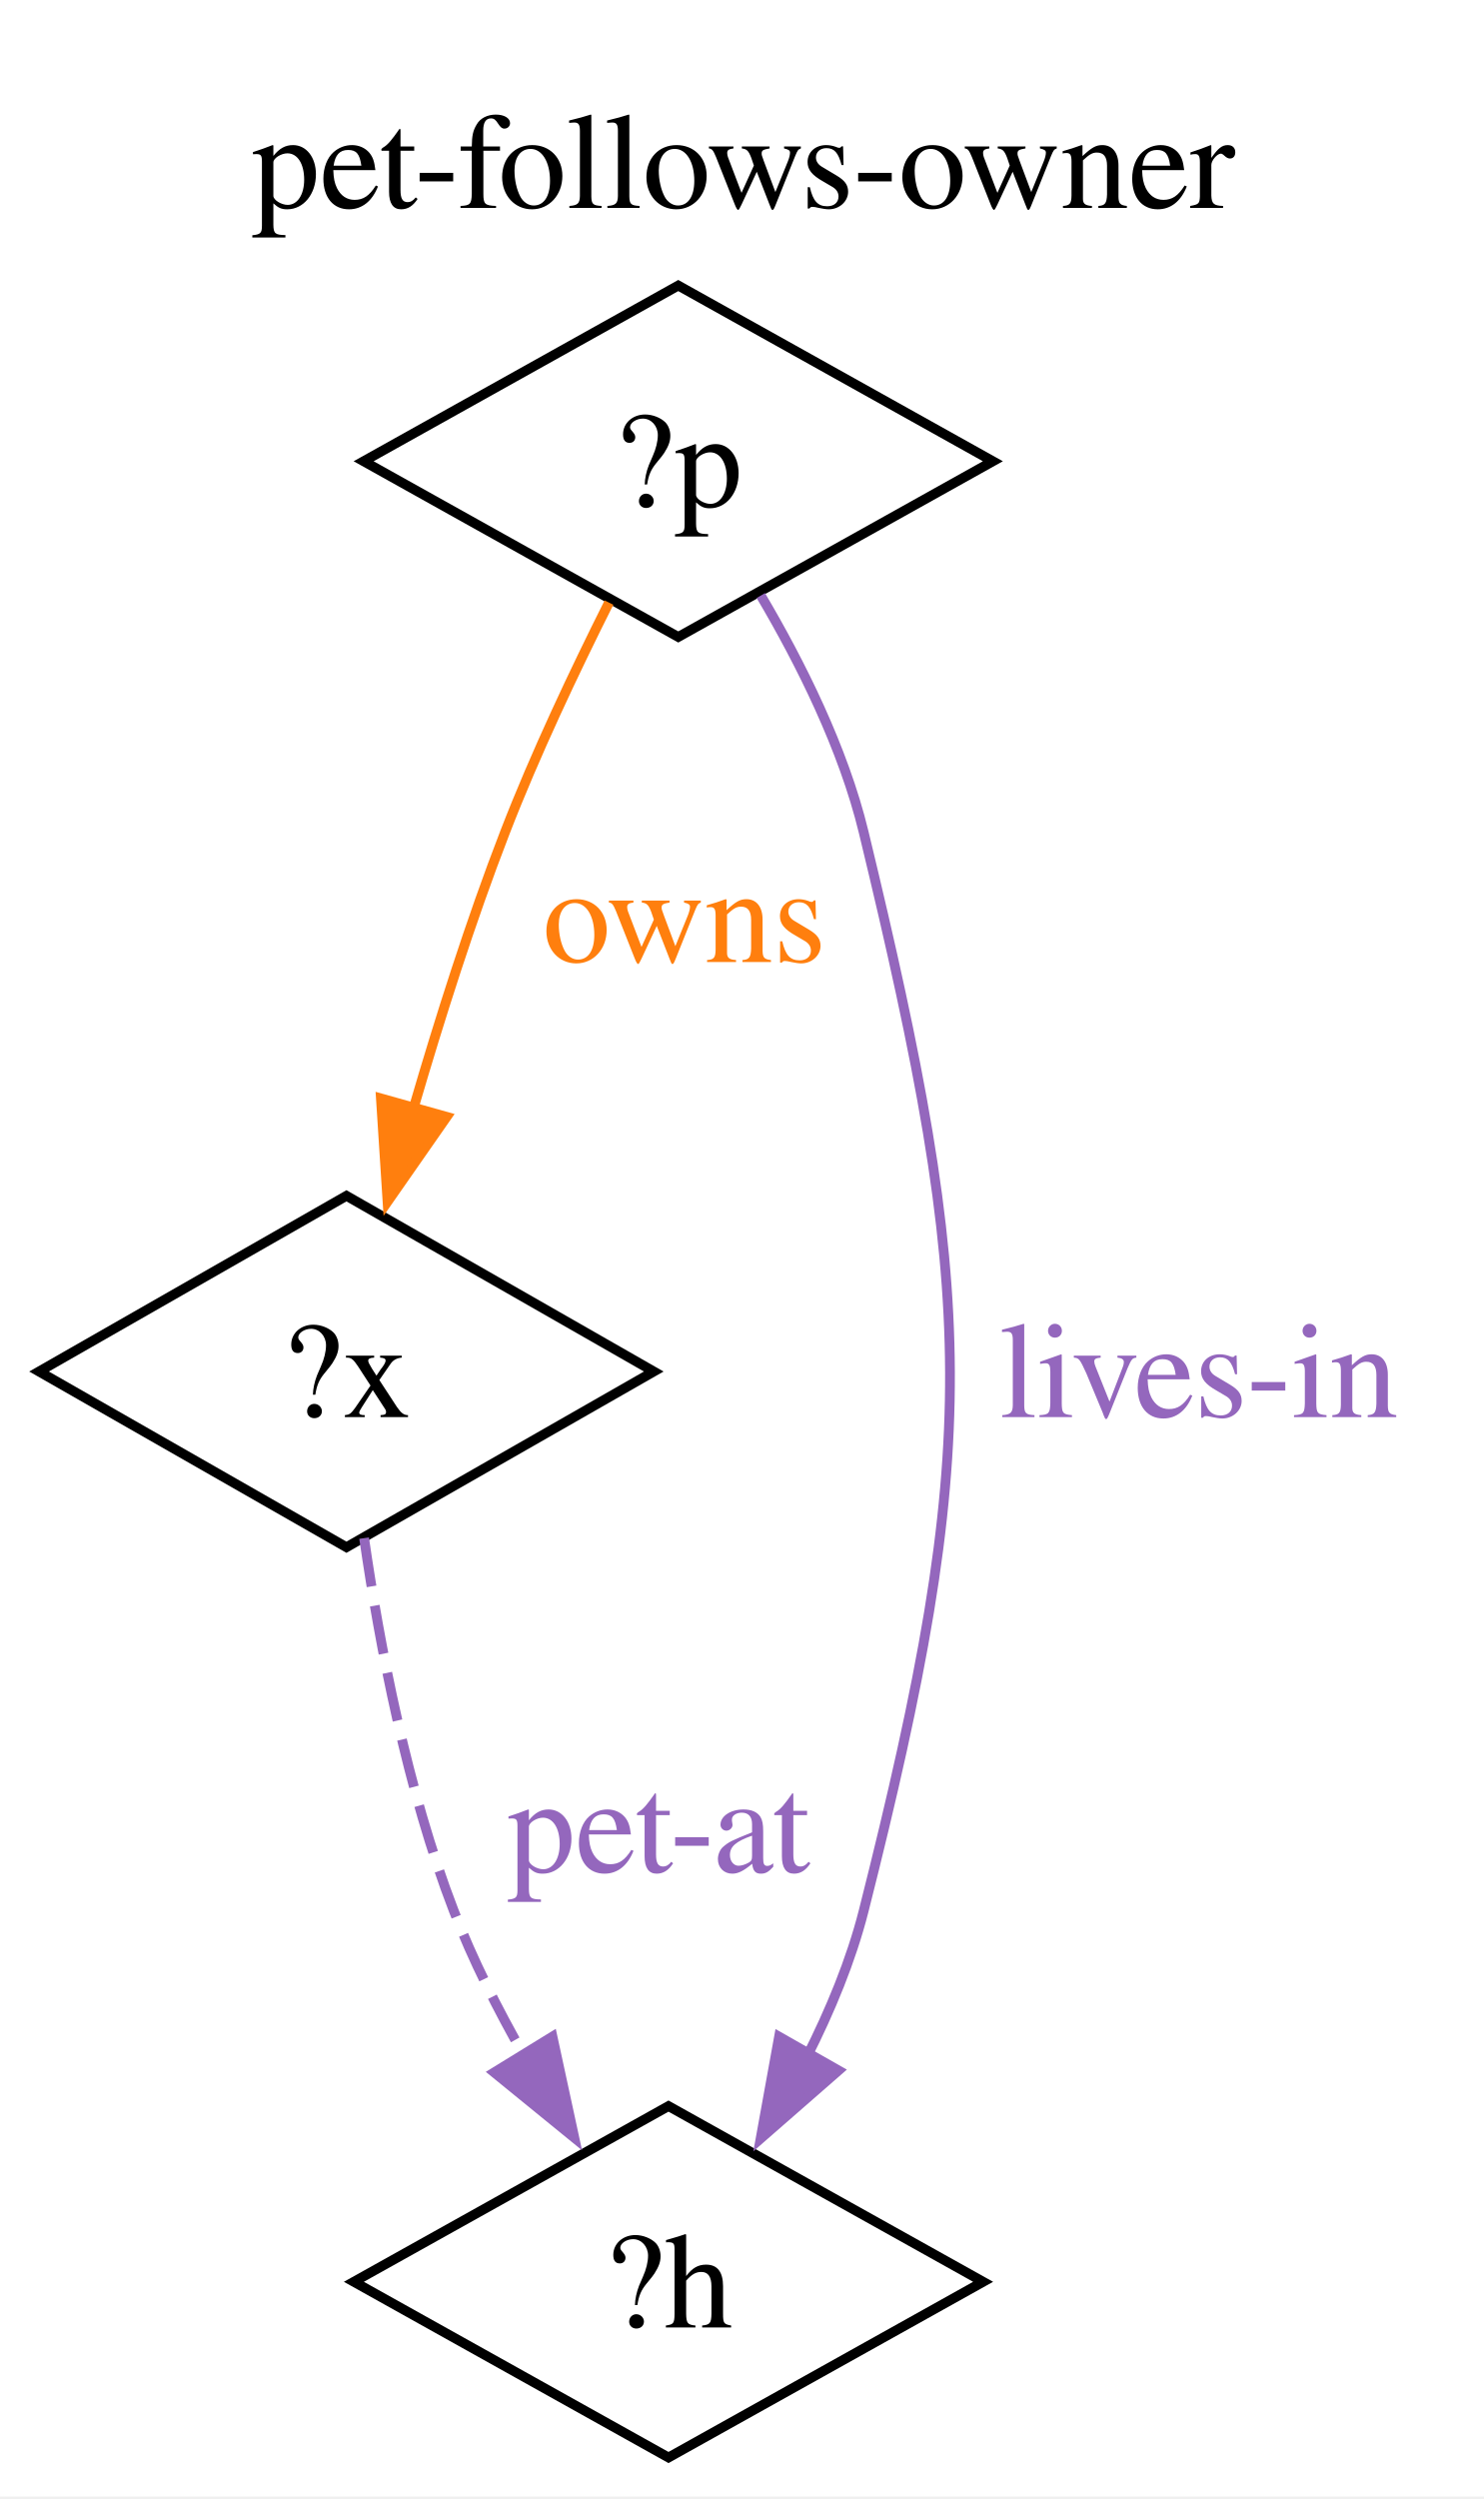
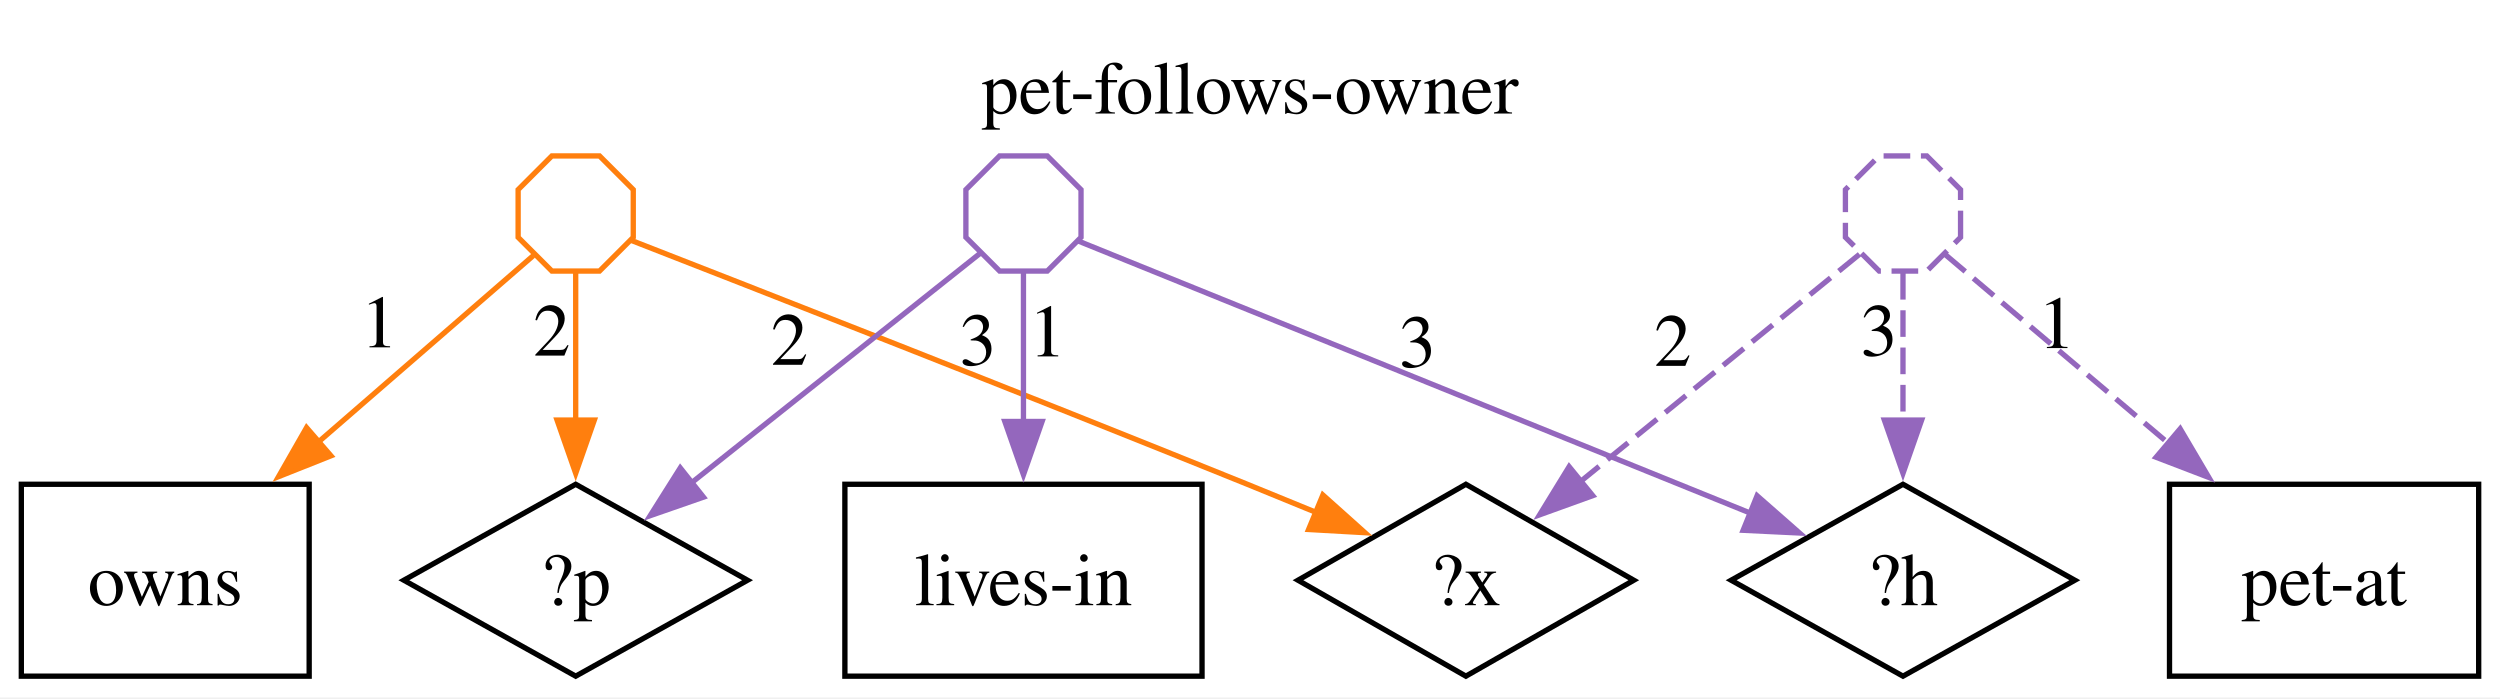
- <svg xmlns="http://www.w3.org/2000/svg" width="152pt" height="256pt" viewBox="0.00 0.00 152.00 256.00">
-   <g id="graph0" class="graph" transform="scale(1 1) rotate(0) translate(4 251.75)">
-     <polygon fill="white" stroke="none" points="-4,4 -4,-251.75 148.34,-251.75 148.34,4 -4,4" />
-     <text xml:space="preserve" text-anchor="middle" x="72.17" y="-230.45" font-family="Times,serif" font-size="14.00">pet-follows-owner</text>
+ <svg xmlns="http://www.w3.org/2000/svg" width="469pt" height="131pt" viewBox="0.00 0.00 469.00 131.00">
+   <g id="graph0" class="graph" transform="scale(1 1) rotate(0) translate(4 126.85)">
+     <polygon fill="white" stroke="none" points="-4,4 -4,-126.85 465,-126.85 465,4 -4,4" />
+     <text xml:space="preserve" text-anchor="middle" x="230.5" y="-105.55" font-family="Times,serif" font-size="14.00">pet-follows-owner</text>
    <g id="node1" class="node">
-       <polygon fill="none" stroke="black" points="65.5,-222.5 33.26,-204.5 65.5,-186.5 97.74,-204.5 65.5,-222.5" />
-       <text xml:space="preserve" text-anchor="middle" x="65.5" y="-199.82" font-family="Times,serif" font-size="14.00">?p</text>
+       <polygon fill="none" stroke="black" points="54,-36 0,-36 0,0 54,0 54,-36" />
+       <text xml:space="preserve" text-anchor="middle" x="27" y="-13.32" font-family="Times,serif" font-size="14.00">owns</text>
    </g>
    <g id="node2" class="node">
-       <polygon fill="none" stroke="black" points="31.5,-129.25 0,-111.25 31.5,-93.25 62.99,-111.25 31.5,-129.25" />
-       <text xml:space="preserve" text-anchor="middle" x="31.5" y="-106.58" font-family="Times,serif" font-size="14.00">?x</text>
+       <polygon fill="none" stroke="black" points="104,-36 71.76,-18 104,0 136.24,-18 104,-36" />
+       <text xml:space="preserve" text-anchor="middle" x="104" y="-13.32" font-family="Times,serif" font-size="14.00">?p</text>
+     </g>
+     <g id="node3" class="node">
+       <polygon fill="none" stroke="black" points="271,-36 239.5,-18 271,0 302.5,-18 271,-36" />
+       <text xml:space="preserve" text-anchor="middle" x="271" y="-13.32" font-family="Times,serif" font-size="14.00">?x</text>
+     </g>
+     <g id="node4" class="node">
+       <polygon fill="none" stroke="black" points="221.5,-36 154.5,-36 154.5,0 221.5,0 221.5,-36" />
+       <text xml:space="preserve" text-anchor="middle" x="188" y="-13.32" font-family="Times,serif" font-size="14.00">lives-in</text>
+     </g>
+     <g id="node5" class="node">
+       <polygon fill="none" stroke="black" points="353,-36 320.76,-18 353,0 385.24,-18 353,-36" />
+       <text xml:space="preserve" text-anchor="middle" x="353" y="-13.32" font-family="Times,serif" font-size="14.00">?h</text>
+     </g>
+     <g id="node6" class="node">
+       <polygon fill="none" stroke="black" points="461,-36 403,-36 403,0 461,0 461,-36" />
+       <text xml:space="preserve" text-anchor="middle" x="432" y="-13.32" font-family="Times,serif" font-size="14.00">pet-at</text>
+     </g>
+     <g id="node7" class="node">
+       <polygon fill="none" stroke="#ff7f0e" points="114.8,-82.33 114.8,-91.27 108.47,-97.6 99.53,-97.6 93.2,-91.27 93.2,-82.33 99.53,-76 108.47,-76 114.8,-82.33" />
    </g>
    <g id="edge1" class="edge">
-       <path fill="none" stroke="#ff7f0e" d="M58.4,-190.02C54.93,-183.1 50.83,-174.47 47.75,-166.5 44.24,-157.45 41.03,-147.31 38.39,-138.27" />
-       <polygon fill="#ff7f0e" stroke="#ff7f0e" points="41.77,-137.34 35.71,-128.65 35.03,-139.23 41.77,-137.34" />
-       <text xml:space="preserve" text-anchor="middle" x="66.12" y="-153.2" font-family="Times,serif" font-size="14.00" fill="#ff7f0e">owns</text>
-     </g>
-     <g id="node3" class="node">
-       <polygon fill="none" stroke="black" points="64.5,-36 32.26,-18 64.5,0 96.74,-18 64.5,-36" />
-       <text xml:space="preserve" text-anchor="middle" x="64.5" y="-13.32" font-family="Times,serif" font-size="14.00">?h</text>
+       <path fill="none" stroke="#ff7f0e" d="M96.05,-78.9C86.57,-70.68 70.18,-56.46 55.76,-43.95" />
+       <polygon fill="#ff7f0e" stroke="#ff7f0e" points="58.09,-41.34 48.25,-37.43 53.51,-46.63 58.09,-41.34" />
+       <text xml:space="preserve" text-anchor="middle" x="67.16" y="-61.69" font-family="Times,serif" font-size="14.00">1</text>
    </g>
    <g id="edge2" class="edge">
-       <path fill="none" stroke="#9467bd" d="M73.96,-190.74C78.02,-183.87 82.43,-175.06 84.5,-166.5 96.04,-118.76 96.54,-103.61 84.5,-56 83.21,-50.93 81.08,-45.79 78.67,-41.03" />
-       <polygon fill="#9467bd" stroke="#9467bd" points="81.92,-39.65 73.94,-32.68 75.83,-43.11 81.92,-39.65" />
-       <text xml:space="preserve" text-anchor="middle" x="118.84" y="-106.58" font-family="Times,serif" font-size="14.00" fill="#9467bd">lives-in</text>
+       <path fill="none" stroke="#ff7f0e" d="M104,-75.65C104,-68.2 104,-57.69 104,-47.74" />
+       <polygon fill="#ff7f0e" stroke="#ff7f0e" points="107.5,-48.05 104,-38.05 100.5,-48.05 107.5,-48.05" />
+       <text xml:space="preserve" text-anchor="middle" x="99.5" y="-60.14" font-family="Times,serif" font-size="14.00">2</text>
    </g>
    <g id="edge3" class="edge">
-       <path fill="none" stroke="#9467bd" stroke-dasharray="5,2" d="M33.31,-94.18C34.9,-83.17 37.72,-68.37 42.5,-56 44.43,-51 47,-45.9 49.71,-41.15" />
-       <polygon fill="#9467bd" stroke="#9467bd" points="52.61,-43.12 54.85,-32.76 46.64,-39.45 52.61,-43.12" />
-       <text xml:space="preserve" text-anchor="middle" x="63.5" y="-59.95" font-family="Times,serif" font-size="14.00" fill="#9467bd">pet-at</text>
+       <path fill="none" stroke="#ff7f0e" d="M114.48,-81.73C136.11,-73.3 187.27,-53.3 230,-36 234.22,-34.29 238.67,-32.47 243.03,-30.67" />
+       <polygon fill="#ff7f0e" stroke="#ff7f0e" points="244.17,-33.99 252.07,-26.92 241.49,-27.52 244.17,-33.99" />
+       <text xml:space="preserve" text-anchor="middle" x="179.47" y="-58.37" font-family="Times,serif" font-size="14.00">3</text>
+     </g>
+     <g id="node8" class="node">
+       <polygon fill="none" stroke="#9467bd" points="198.8,-82.33 198.8,-91.27 192.47,-97.6 183.53,-97.6 177.2,-91.27 177.2,-82.33 183.53,-76 192.47,-76 198.8,-82.33" />
+     </g>
+     <g id="edge5" class="edge">
+       <path fill="none" stroke="#9467bd" d="M179.95,-79.39C167.5,-69.5 143.16,-50.15 125.39,-36.01" />
+       <polygon fill="#9467bd" stroke="#9467bd" points="127.97,-33.59 117.97,-30.11 123.62,-39.07 127.97,-33.59" />
+       <text xml:space="preserve" text-anchor="middle" x="144.09" y="-58.41" font-family="Times,serif" font-size="14.00">2</text>
+     </g>
+     <g id="edge4" class="edge">
+       <path fill="none" stroke="#9467bd" d="M188,-75.65C188,-68.15 188,-57.54 188,-47.53" />
+       <polygon fill="#9467bd" stroke="#9467bd" points="191.5,-47.78 188,-37.78 184.5,-47.78 191.5,-47.78" />
+       <text xml:space="preserve" text-anchor="middle" x="192.5" y="-59.99" font-family="Times,serif" font-size="14.00">1</text>
+     </g>
+     <g id="edge6" class="edge">
+       <path fill="none" stroke="#9467bd" d="M198.32,-81.62C223.24,-71.53 287.37,-45.57 324.76,-30.43" />
+       <polygon fill="#9467bd" stroke="#9467bd" points="325.63,-33.85 333.59,-26.86 323.01,-27.37 325.63,-33.85" />
+       <text xml:space="preserve" text-anchor="middle" x="261.92" y="-58" font-family="Times,serif" font-size="14.00">3</text>
+     </g>
+     <g id="node9" class="node">
+       <polygon fill="none" stroke="#9467bd" stroke-dasharray="5,2" points="363.8,-82.33 363.8,-91.27 357.47,-97.6 348.53,-97.6 342.2,-91.27 342.2,-82.33 348.53,-76 357.47,-76 363.8,-82.33" />
+     </g>
+     <g id="edge8" class="edge">
+       <path fill="none" stroke="#9467bd" stroke-dasharray="5,2" d="M344.84,-79.15C332.74,-69.29 309.63,-50.47 292.47,-36.49" />
+       <polygon fill="#9467bd" stroke="#9467bd" points="294.8,-33.87 284.83,-30.27 290.37,-39.3 294.8,-33.87" />
+       <text xml:space="preserve" text-anchor="middle" x="309.79" y="-58.22" font-family="Times,serif" font-size="14.00">2</text>
+     </g>
+     <g id="edge9" class="edge">
+       <path fill="none" stroke="#9467bd" stroke-dasharray="5,2" d="M353,-75.65C353,-68.2 353,-57.69 353,-47.74" />
+       <polygon fill="#9467bd" stroke="#9467bd" points="356.5,-48.05 353,-38.05 349.5,-48.05 356.5,-48.05" />
+       <text xml:space="preserve" text-anchor="middle" x="348.5" y="-60.14" font-family="Times,serif" font-size="14.00">3</text>
+     </g>
+     <g id="edge7" class="edge">
+       <path fill="none" stroke="#9467bd" stroke-dasharray="5,2" d="M360.86,-79.15C370.65,-70.87 387.92,-56.28 402.99,-43.53" />
+       <polygon fill="#9467bd" stroke="#9467bd" points="405,-46.41 410.38,-37.28 400.48,-41.07 405,-46.41" />
+       <text xml:space="preserve" text-anchor="middle" x="381.84" y="-61.56" font-family="Times,serif" font-size="14.00">1</text>
    </g>
  </g>
</svg>
